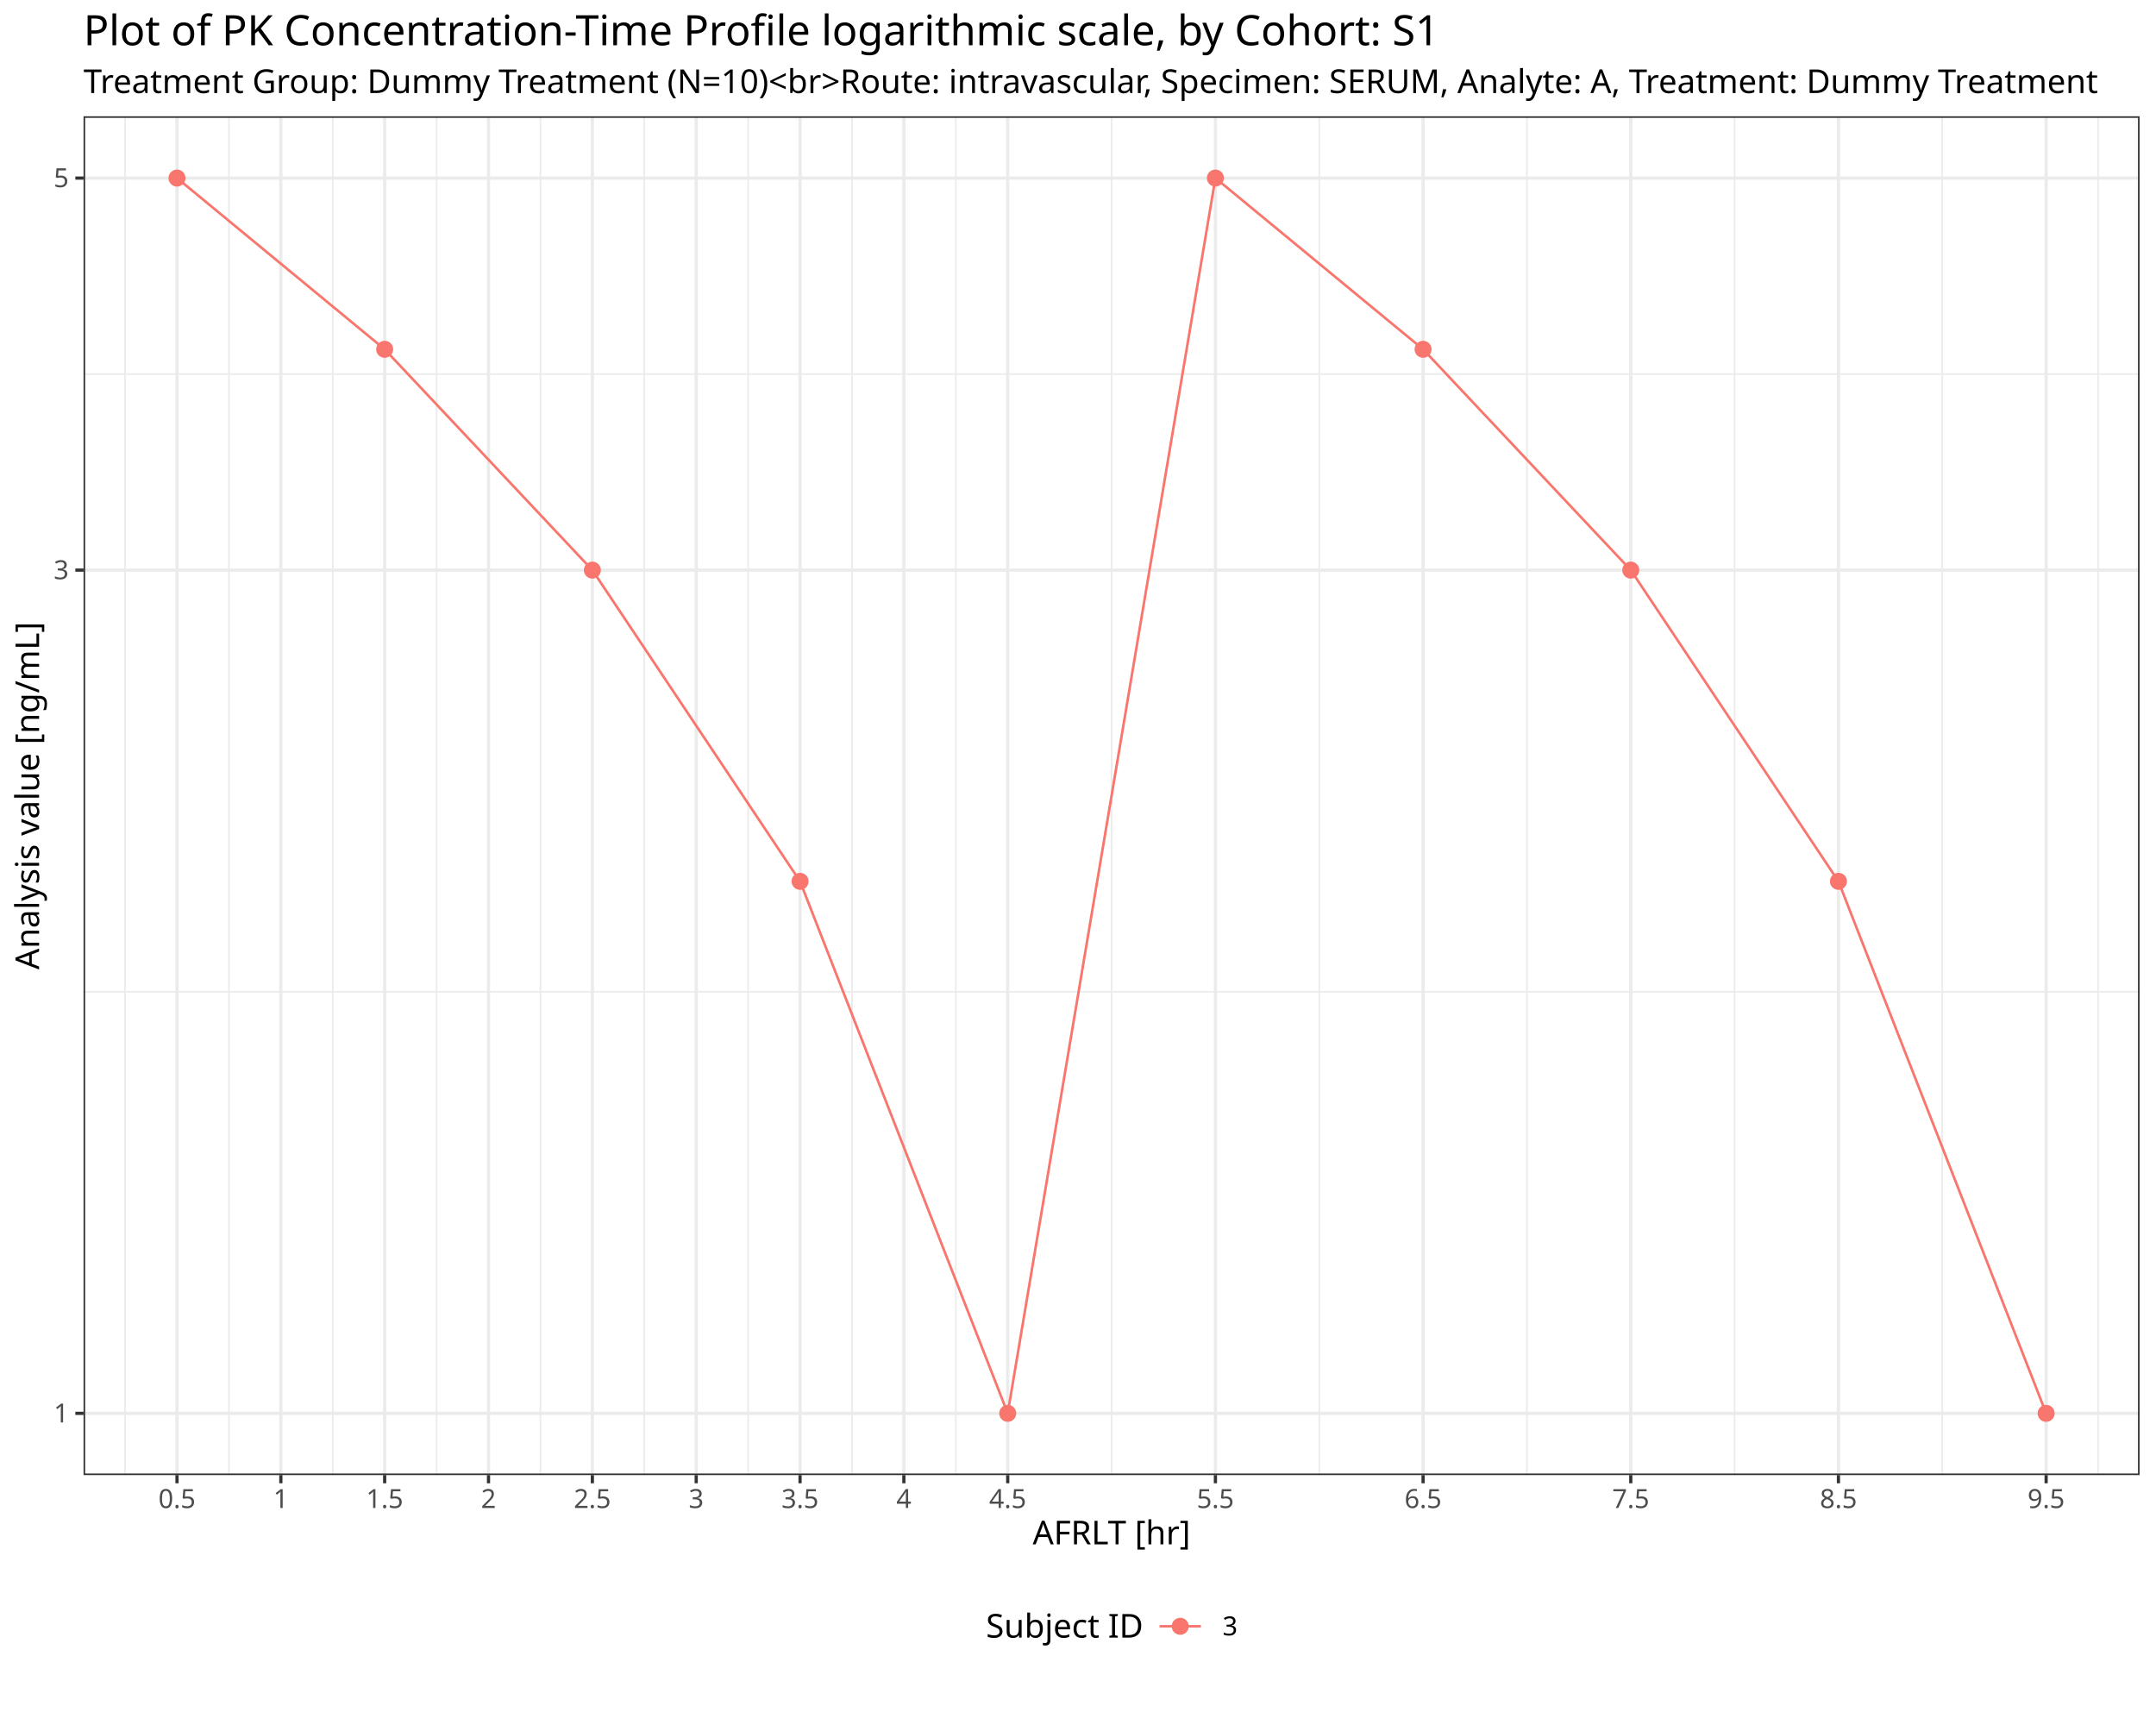
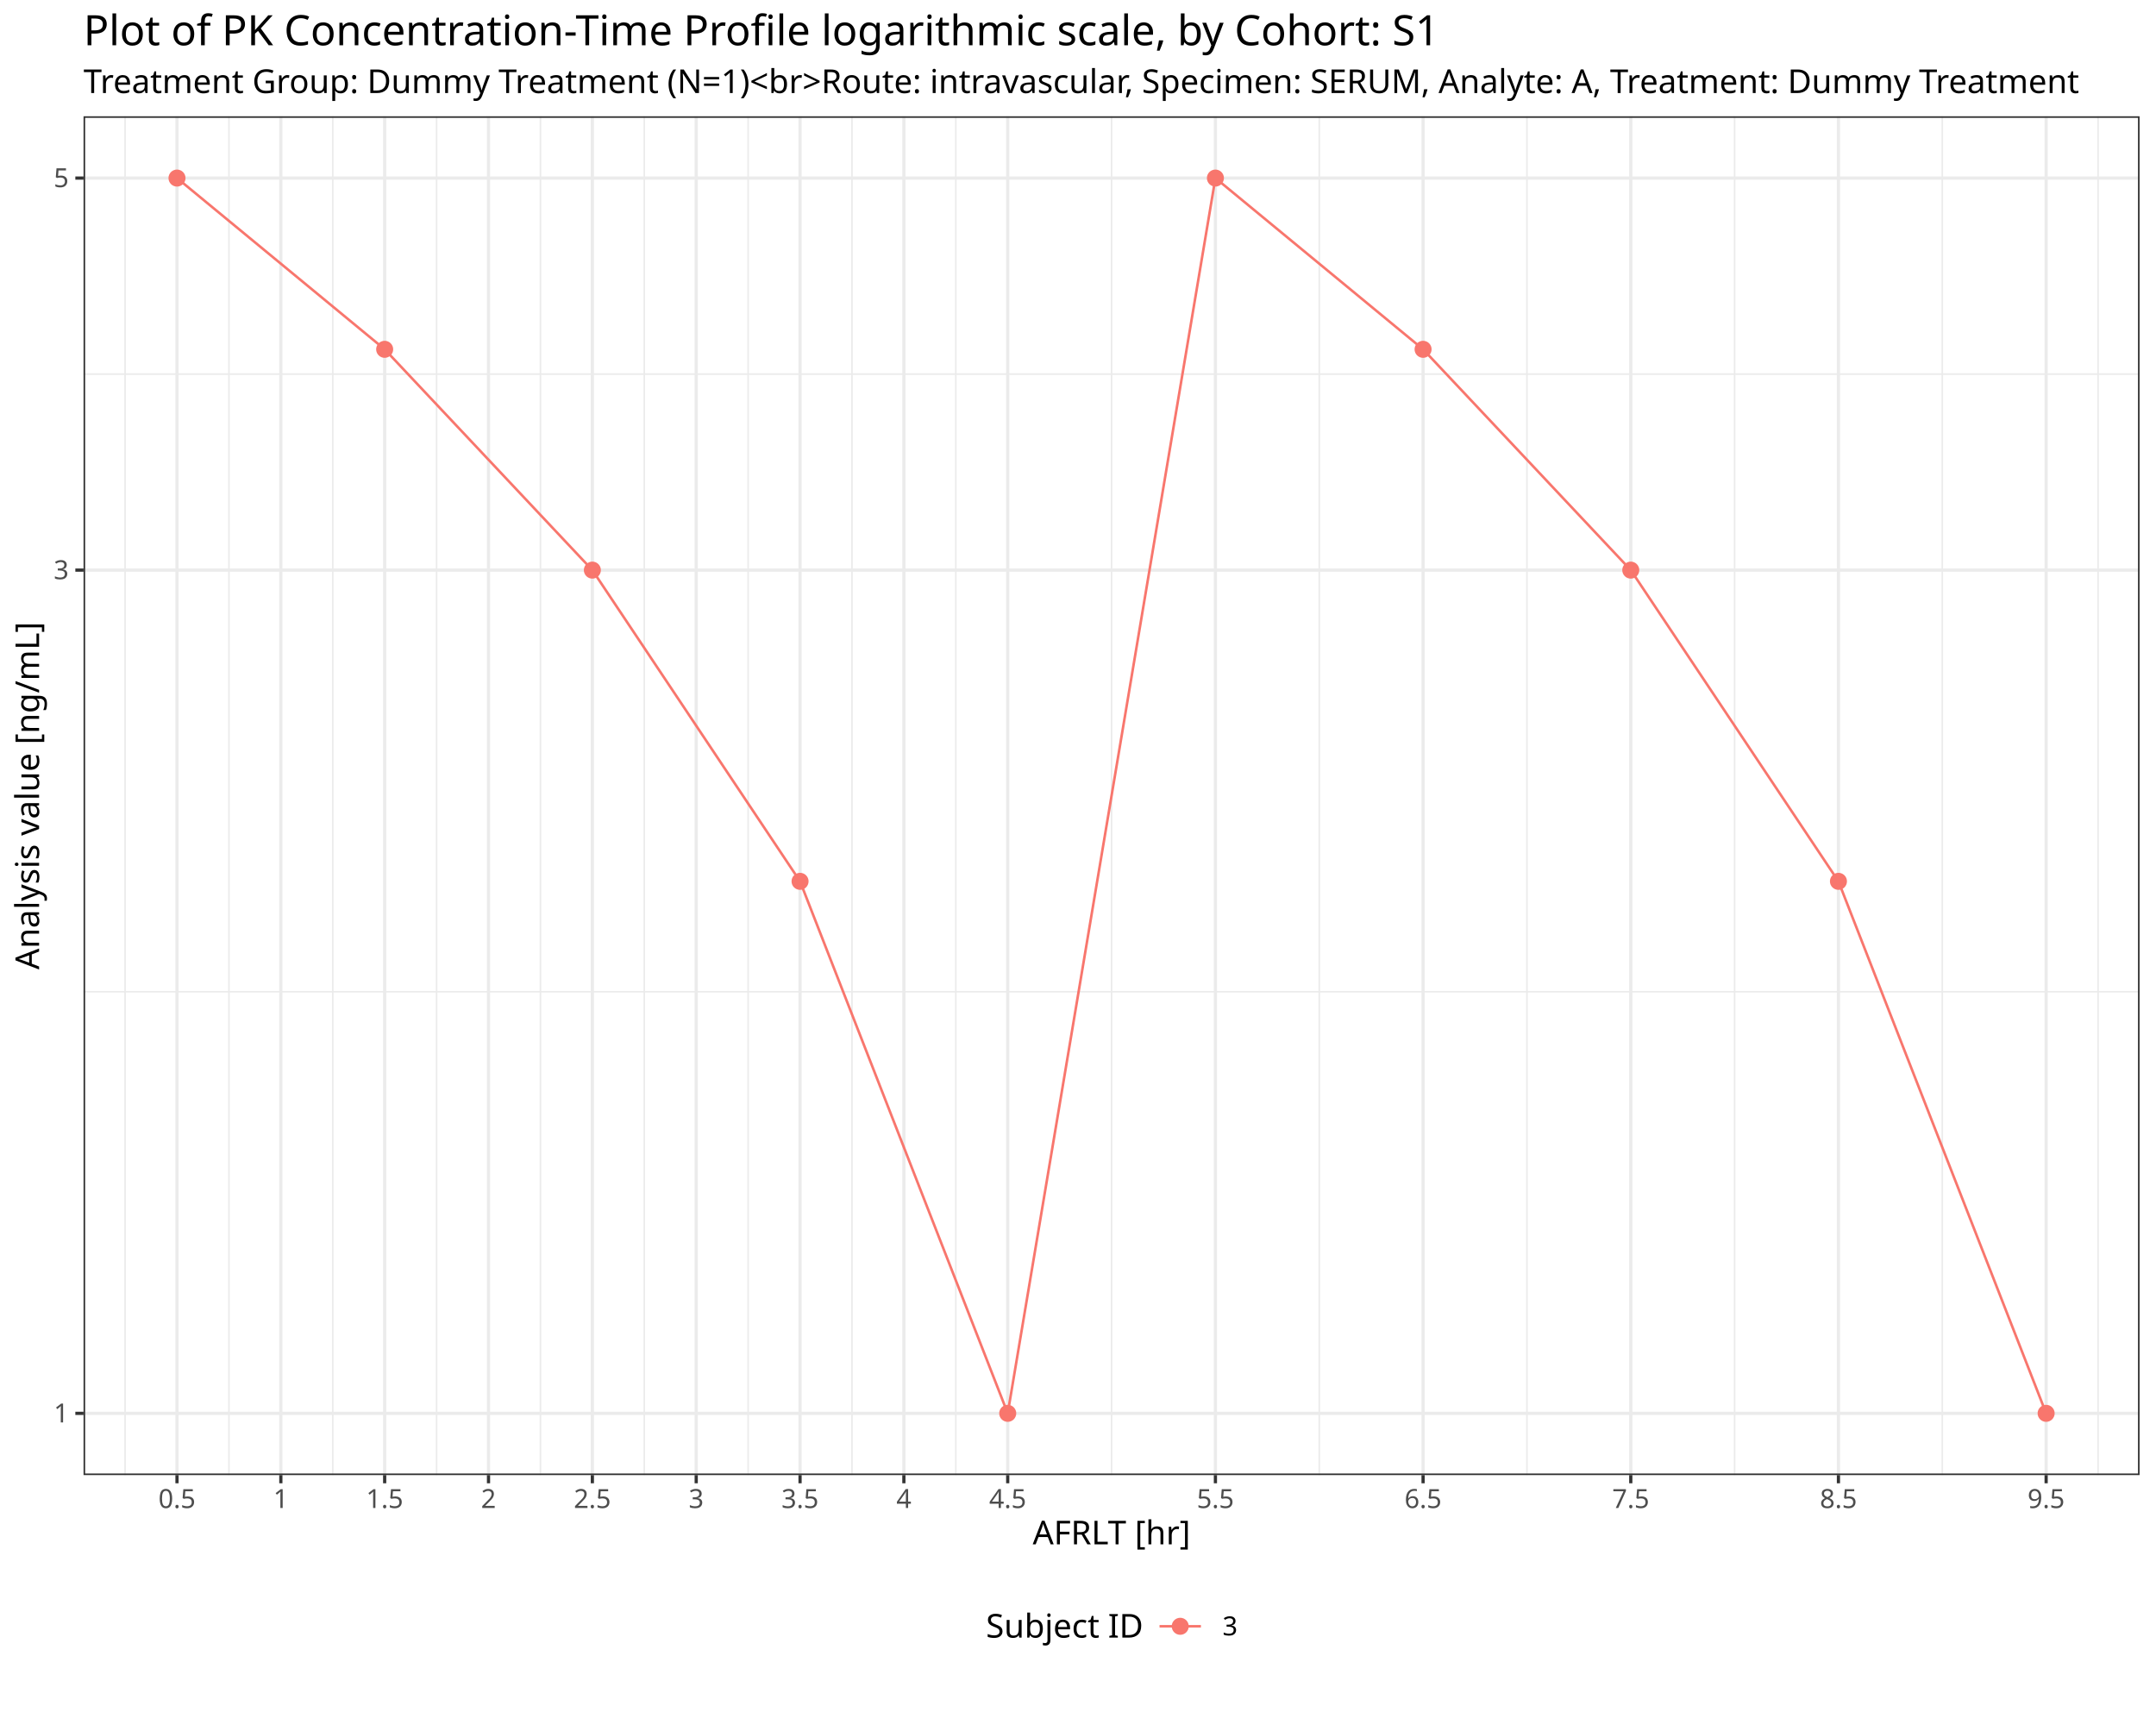
<svg xmlns="http://www.w3.org/2000/svg" class="svglite" data-engine-version="2.0" width="720.00pt" height="576.00pt" viewBox="0 0 720.00 576.00">
  <defs>
    <style type="text/css">
    .svglite line, .svglite polyline, .svglite polygon, .svglite path, .svglite rect, .svglite circle {
      fill: none;
      stroke: #000000;
      stroke-linecap: round;
      stroke-linejoin: round;
      stroke-miterlimit: 10.00;
    }
  </style>
  </defs>
  <rect width="100%" height="100%" style="stroke: none; fill: #FFFFFF;" />
  <defs>
    <clipPath id="cpMC4wMHw3MjAuMDB8MC4wMHw1NzYuMDA=">
      <rect x="0.00" y="0.00" width="720.00" height="576.00" />
    </clipPath>
  </defs>
  <g clip-path="url(#cpMC4wMHw3MjAuMDB8MC4wMHw1NzYuMDA=)">
    <rect x="-0" y="0.00" width="720.00" height="576.00" style="stroke-width: 1.07; stroke: #FFFFFF; fill: #FFFFFF;" />
  </g>
  <defs>
    <clipPath id="cpMjcuOTB8NzE0LjUyfDM4LjgzfDQ5Mi41NQ==">
      <rect x="27.90" y="38.83" width="686.62" height="453.72" />
    </clipPath>
  </defs>
  <g clip-path="url(#cpMjcuOTB8NzE0LjUyfDM4LjgzfDQ5Mi41NQ==)">
    <rect x="27.90" y="38.83" width="686.62" height="453.72" style="stroke-width: 1.07; stroke: none; fill: #FFFFFF;" />
    <polyline points="27.90,331.15 714.52,331.15 " style="stroke-width: 0.53; stroke: #EBEBEB; stroke-linecap: butt;" />
    <polyline points="27.90,124.91 714.52,124.91 " style="stroke-width: 0.53; stroke: #EBEBEB; stroke-linecap: butt;" />
    <polyline points="41.77,492.55 41.77,38.83 " style="stroke-width: 0.53; stroke: #EBEBEB; stroke-linecap: butt;" />
    <polyline points="76.45,492.55 76.45,38.83 " style="stroke-width: 0.53; stroke: #EBEBEB; stroke-linecap: butt;" />
    <polyline points="111.13,492.55 111.13,38.83 " style="stroke-width: 0.53; stroke: #EBEBEB; stroke-linecap: butt;" />
    <polyline points="145.80,492.55 145.80,38.83 " style="stroke-width: 0.53; stroke: #EBEBEB; stroke-linecap: butt;" />
    <polyline points="180.48,492.55 180.48,38.83 " style="stroke-width: 0.53; stroke: #EBEBEB; stroke-linecap: butt;" />
    <polyline points="215.16,492.55 215.16,38.83 " style="stroke-width: 0.53; stroke: #EBEBEB; stroke-linecap: butt;" />
    <polyline points="249.84,492.55 249.84,38.83 " style="stroke-width: 0.53; stroke: #EBEBEB; stroke-linecap: butt;" />
    <polyline points="284.52,492.55 284.52,38.83 " style="stroke-width: 0.53; stroke: #EBEBEB; stroke-linecap: butt;" />
    <polyline points="319.19,492.55 319.19,38.83 " style="stroke-width: 0.53; stroke: #EBEBEB; stroke-linecap: butt;" />
    <polyline points="371.21,492.55 371.21,38.83 " style="stroke-width: 0.53; stroke: #EBEBEB; stroke-linecap: butt;" />
    <polyline points="440.57,492.55 440.57,38.83 " style="stroke-width: 0.53; stroke: #EBEBEB; stroke-linecap: butt;" />
    <polyline points="509.92,492.55 509.92,38.83 " style="stroke-width: 0.53; stroke: #EBEBEB; stroke-linecap: butt;" />
    <polyline points="579.28,492.55 579.28,38.83 " style="stroke-width: 0.53; stroke: #EBEBEB; stroke-linecap: butt;" />
    <polyline points="648.63,492.55 648.63,38.83 " style="stroke-width: 0.53; stroke: #EBEBEB; stroke-linecap: butt;" />
    <polyline points="700.65,492.55 700.65,38.83 " style="stroke-width: 0.53; stroke: #EBEBEB; stroke-linecap: butt;" />
    <polyline points="27.90,471.93 714.52,471.93 " style="stroke-width: 1.07; stroke: #EBEBEB; stroke-linecap: butt;" />
    <polyline points="27.90,190.37 714.52,190.37 " style="stroke-width: 1.07; stroke: #EBEBEB; stroke-linecap: butt;" />
    <polyline points="27.90,59.46 714.52,59.46 " style="stroke-width: 1.07; stroke: #EBEBEB; stroke-linecap: butt;" />
    <polyline points="59.11,492.55 59.11,38.83 " style="stroke-width: 1.07; stroke: #EBEBEB; stroke-linecap: butt;" />
    <polyline points="93.79,492.55 93.79,38.83 " style="stroke-width: 1.07; stroke: #EBEBEB; stroke-linecap: butt;" />
    <polyline points="128.46,492.55 128.46,38.83 " style="stroke-width: 1.07; stroke: #EBEBEB; stroke-linecap: butt;" />
    <polyline points="163.14,492.55 163.14,38.83 " style="stroke-width: 1.07; stroke: #EBEBEB; stroke-linecap: butt;" />
    <polyline points="197.82,492.55 197.82,38.83 " style="stroke-width: 1.07; stroke: #EBEBEB; stroke-linecap: butt;" />
    <polyline points="232.50,492.55 232.50,38.83 " style="stroke-width: 1.07; stroke: #EBEBEB; stroke-linecap: butt;" />
    <polyline points="267.18,492.55 267.18,38.83 " style="stroke-width: 1.07; stroke: #EBEBEB; stroke-linecap: butt;" />
    <polyline points="301.85,492.55 301.85,38.83 " style="stroke-width: 1.07; stroke: #EBEBEB; stroke-linecap: butt;" />
    <polyline points="336.53,492.55 336.53,38.83 " style="stroke-width: 1.07; stroke: #EBEBEB; stroke-linecap: butt;" />
    <polyline points="405.89,492.55 405.89,38.83 " style="stroke-width: 1.07; stroke: #EBEBEB; stroke-linecap: butt;" />
    <polyline points="475.24,492.55 475.24,38.83 " style="stroke-width: 1.07; stroke: #EBEBEB; stroke-linecap: butt;" />
    <polyline points="544.60,492.55 544.60,38.83 " style="stroke-width: 1.07; stroke: #EBEBEB; stroke-linecap: butt;" />
    <polyline points="613.95,492.55 613.95,38.83 " style="stroke-width: 1.07; stroke: #EBEBEB; stroke-linecap: butt;" />
    <polyline points="683.31,492.55 683.31,38.83 " style="stroke-width: 1.07; stroke: #EBEBEB; stroke-linecap: butt;" />
    <polyline points="59.11,59.46 128.46,116.64 197.82,190.37 267.18,294.29 336.53,471.93 405.89,59.46 475.24,116.64 544.60,190.37 613.95,294.29 683.31,471.93 " style="stroke-width: 0.85; stroke: #F8766D; stroke-linecap: butt;" />
    <circle cx="59.11" cy="59.46" r="2.49" style="stroke-width: 0.71; stroke: #F8766D; fill: #F8766D;" />
    <circle cx="128.46" cy="116.64" r="2.49" style="stroke-width: 0.71; stroke: #F8766D; fill: #F8766D;" />
    <circle cx="197.82" cy="190.37" r="2.49" style="stroke-width: 0.71; stroke: #F8766D; fill: #F8766D;" />
    <circle cx="267.18" cy="294.29" r="2.49" style="stroke-width: 0.71; stroke: #F8766D; fill: #F8766D;" />
    <circle cx="336.53" cy="471.93" r="2.49" style="stroke-width: 0.71; stroke: #F8766D; fill: #F8766D;" />
    <circle cx="405.89" cy="59.46" r="2.49" style="stroke-width: 0.71; stroke: #F8766D; fill: #F8766D;" />
    <circle cx="475.24" cy="116.64" r="2.49" style="stroke-width: 0.71; stroke: #F8766D; fill: #F8766D;" />
    <circle cx="544.60" cy="190.37" r="2.49" style="stroke-width: 0.71; stroke: #F8766D; fill: #F8766D;" />
    <circle cx="613.95" cy="294.29" r="2.49" style="stroke-width: 0.71; stroke: #F8766D; fill: #F8766D;" />
    <circle cx="683.31" cy="471.93" r="2.49" style="stroke-width: 0.71; stroke: #F8766D; fill: #F8766D;" />
    <rect x="27.90" y="38.83" width="686.62" height="453.72" style="stroke-width: 1.07; stroke: #333333;" />
  </g>
  <g clip-path="url(#cpMC4wMHw3MjAuMDB8MC4wMHw1NzYuMDA=)">
    <text x="22.97" y="474.96" text-anchor="end" style="font-size: 8.80px; fill: #4D4D4D; font-family: sans;" textLength="4.89px" lengthAdjust="spacingAndGlyphs">1</text>
    <text x="22.97" y="193.40" text-anchor="end" style="font-size: 8.80px; fill: #4D4D4D; font-family: sans;" textLength="4.89px" lengthAdjust="spacingAndGlyphs">3</text>
    <text x="22.97" y="62.49" text-anchor="end" style="font-size: 8.80px; fill: #4D4D4D; font-family: sans;" textLength="4.89px" lengthAdjust="spacingAndGlyphs">5</text>
    <polyline points="25.16,471.93 27.90,471.93 " style="stroke-width: 1.07; stroke: #333333; stroke-linecap: butt;" />
    <polyline points="25.16,190.37 27.90,190.37 " style="stroke-width: 1.07; stroke: #333333; stroke-linecap: butt;" />
    <polyline points="25.16,59.46 27.90,59.46 " style="stroke-width: 1.07; stroke: #333333; stroke-linecap: butt;" />
    <polyline points="59.11,495.29 59.11,492.55 " style="stroke-width: 1.07; stroke: #333333; stroke-linecap: butt;" />
    <polyline points="93.79,495.29 93.79,492.55 " style="stroke-width: 1.07; stroke: #333333; stroke-linecap: butt;" />
    <polyline points="128.46,495.29 128.46,492.55 " style="stroke-width: 1.07; stroke: #333333; stroke-linecap: butt;" />
    <polyline points="163.14,495.29 163.14,492.55 " style="stroke-width: 1.07; stroke: #333333; stroke-linecap: butt;" />
    <polyline points="197.82,495.29 197.82,492.55 " style="stroke-width: 1.07; stroke: #333333; stroke-linecap: butt;" />
    <polyline points="232.50,495.29 232.50,492.55 " style="stroke-width: 1.07; stroke: #333333; stroke-linecap: butt;" />
    <polyline points="267.18,495.29 267.18,492.55 " style="stroke-width: 1.07; stroke: #333333; stroke-linecap: butt;" />
    <polyline points="301.85,495.29 301.85,492.55 " style="stroke-width: 1.07; stroke: #333333; stroke-linecap: butt;" />
    <polyline points="336.53,495.29 336.53,492.55 " style="stroke-width: 1.07; stroke: #333333; stroke-linecap: butt;" />
    <polyline points="405.89,495.29 405.89,492.55 " style="stroke-width: 1.07; stroke: #333333; stroke-linecap: butt;" />
    <polyline points="475.24,495.29 475.24,492.55 " style="stroke-width: 1.07; stroke: #333333; stroke-linecap: butt;" />
    <polyline points="544.60,495.29 544.60,492.55 " style="stroke-width: 1.07; stroke: #333333; stroke-linecap: butt;" />
    <polyline points="613.95,495.29 613.95,492.55 " style="stroke-width: 1.07; stroke: #333333; stroke-linecap: butt;" />
    <polyline points="683.31,495.29 683.31,492.55 " style="stroke-width: 1.07; stroke: #333333; stroke-linecap: butt;" />
    <text x="59.11" y="503.54" text-anchor="middle" style="font-size: 8.80px; fill: #4D4D4D; font-family: sans;" textLength="12.23px" lengthAdjust="spacingAndGlyphs">0.5</text>
    <text x="93.79" y="503.54" text-anchor="middle" style="font-size: 8.80px; fill: #4D4D4D; font-family: sans;" textLength="4.89px" lengthAdjust="spacingAndGlyphs">1</text>
    <text x="128.46" y="503.54" text-anchor="middle" style="font-size: 8.80px; fill: #4D4D4D; font-family: sans;" textLength="12.23px" lengthAdjust="spacingAndGlyphs">1.5</text>
    <text x="163.14" y="503.54" text-anchor="middle" style="font-size: 8.80px; fill: #4D4D4D; font-family: sans;" textLength="4.89px" lengthAdjust="spacingAndGlyphs">2</text>
    <text x="197.82" y="503.54" text-anchor="middle" style="font-size: 8.80px; fill: #4D4D4D; font-family: sans;" textLength="12.23px" lengthAdjust="spacingAndGlyphs">2.5</text>
    <text x="232.50" y="503.54" text-anchor="middle" style="font-size: 8.80px; fill: #4D4D4D; font-family: sans;" textLength="4.89px" lengthAdjust="spacingAndGlyphs">3</text>
    <text x="267.18" y="503.54" text-anchor="middle" style="font-size: 8.80px; fill: #4D4D4D; font-family: sans;" textLength="12.23px" lengthAdjust="spacingAndGlyphs">3.5</text>
    <text x="301.85" y="503.54" text-anchor="middle" style="font-size: 8.80px; fill: #4D4D4D; font-family: sans;" textLength="4.89px" lengthAdjust="spacingAndGlyphs">4</text>
    <text x="336.53" y="503.54" text-anchor="middle" style="font-size: 8.80px; fill: #4D4D4D; font-family: sans;" textLength="12.23px" lengthAdjust="spacingAndGlyphs">4.5</text>
    <text x="405.89" y="503.54" text-anchor="middle" style="font-size: 8.80px; fill: #4D4D4D; font-family: sans;" textLength="12.23px" lengthAdjust="spacingAndGlyphs">5.5</text>
    <text x="475.24" y="503.54" text-anchor="middle" style="font-size: 8.80px; fill: #4D4D4D; font-family: sans;" textLength="12.23px" lengthAdjust="spacingAndGlyphs">6.5</text>
    <text x="544.60" y="503.54" text-anchor="middle" style="font-size: 8.80px; fill: #4D4D4D; font-family: sans;" textLength="12.23px" lengthAdjust="spacingAndGlyphs">7.5</text>
    <text x="613.95" y="503.54" text-anchor="middle" style="font-size: 8.80px; fill: #4D4D4D; font-family: sans;" textLength="12.23px" lengthAdjust="spacingAndGlyphs">8.5</text>
    <text x="683.31" y="503.54" text-anchor="middle" style="font-size: 8.80px; fill: #4D4D4D; font-family: sans;" textLength="12.23px" lengthAdjust="spacingAndGlyphs">9.5</text>
    <text x="371.21" y="515.68" text-anchor="middle" style="font-size: 11.00px; font-family: sans;" textLength="53.79px" lengthAdjust="spacingAndGlyphs">AFRLT [hr]</text>
    <text transform="translate(13.05,265.69) rotate(-90)" text-anchor="middle" style="font-size: 11.00px; font-family: sans;" textLength="110.07px" lengthAdjust="spacingAndGlyphs">Analysis value [ng/mL]</text>
    <rect x="323.79" y="528.92" width="94.85" height="28.24" style="stroke-width: 1.07; stroke: none; fill: #FFFFFF;" />
    <text x="329.27" y="546.82" style="font-size: 11.00px; font-family: sans;" textLength="50.75px" lengthAdjust="spacingAndGlyphs">Subject ID</text>
    <rect x="385.50" y="534.40" width="17.28" height="17.28" style="stroke-width: 1.07; stroke: none; fill: #FFFFFF;" />
    <line x1="387.23" y1="543.04" x2="401.05" y2="543.04" style="stroke-width: 0.85; stroke: #F8766D; stroke-linecap: butt;" />
    <circle cx="394.14" cy="543.04" r="2.49" style="stroke-width: 0.71; stroke: #F8766D; fill: #F8766D;" />
    <text x="408.26" y="546.07" style="font-size: 8.80px; font-family: sans;" textLength="4.89px" lengthAdjust="spacingAndGlyphs">3</text>
-     <text x="27.90" y="31.07" style="font-size: 11.00px; font-family: sans;" textLength="649.04px" lengthAdjust="spacingAndGlyphs">Treatment Group: Dummy Treatment (N=10)&lt;br&gt;Route: intravascular, Specimen: SERUM, Analyte: A, Treatment: Dummy Treatment</text>
+     <text x="27.90" y="31.07" style="font-size: 11.00px; font-family: sans;" textLength="642.92px" lengthAdjust="spacingAndGlyphs">Treatment Group: Dummy Treatment (N=1)&lt;br&gt;Route: intravascular, Specimen: SERUM, Analyte: A, Treatment: Dummy Treatment</text>
    <text x="27.90" y="15.11" style="font-size: 14.00px; font-family: sans;" textLength="434.23px" lengthAdjust="spacingAndGlyphs">Plot of PK Concentration-Time Profile logarithmic scale, by Cohort: S1</text>
  </g>
</svg>
